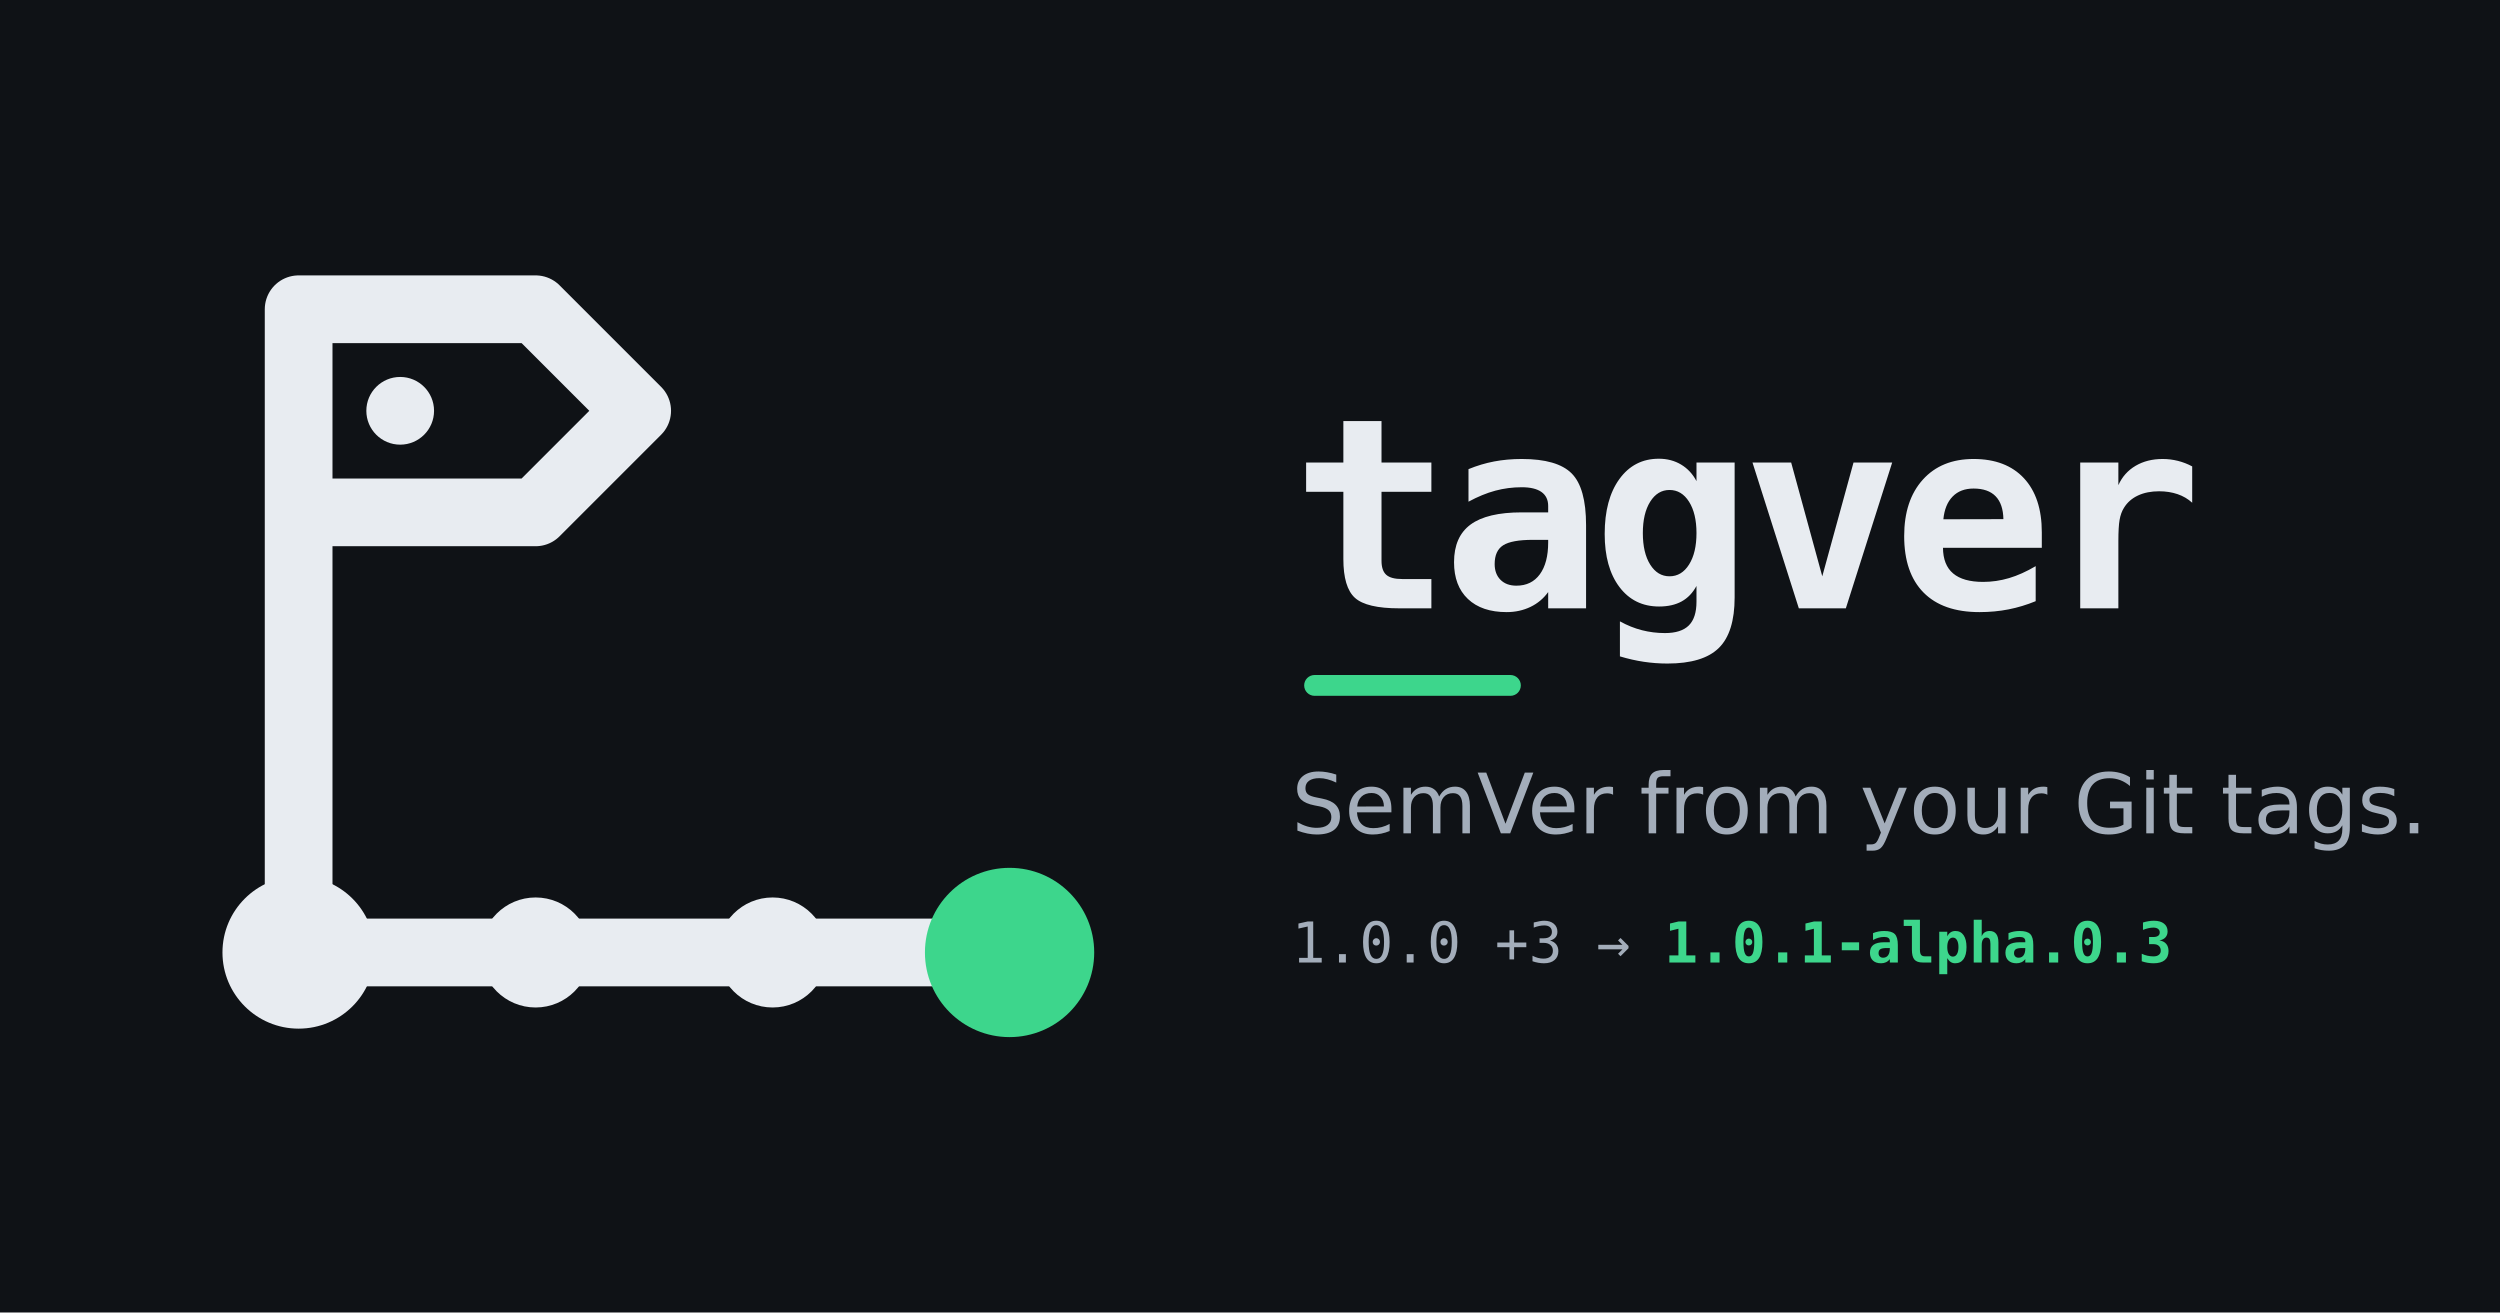
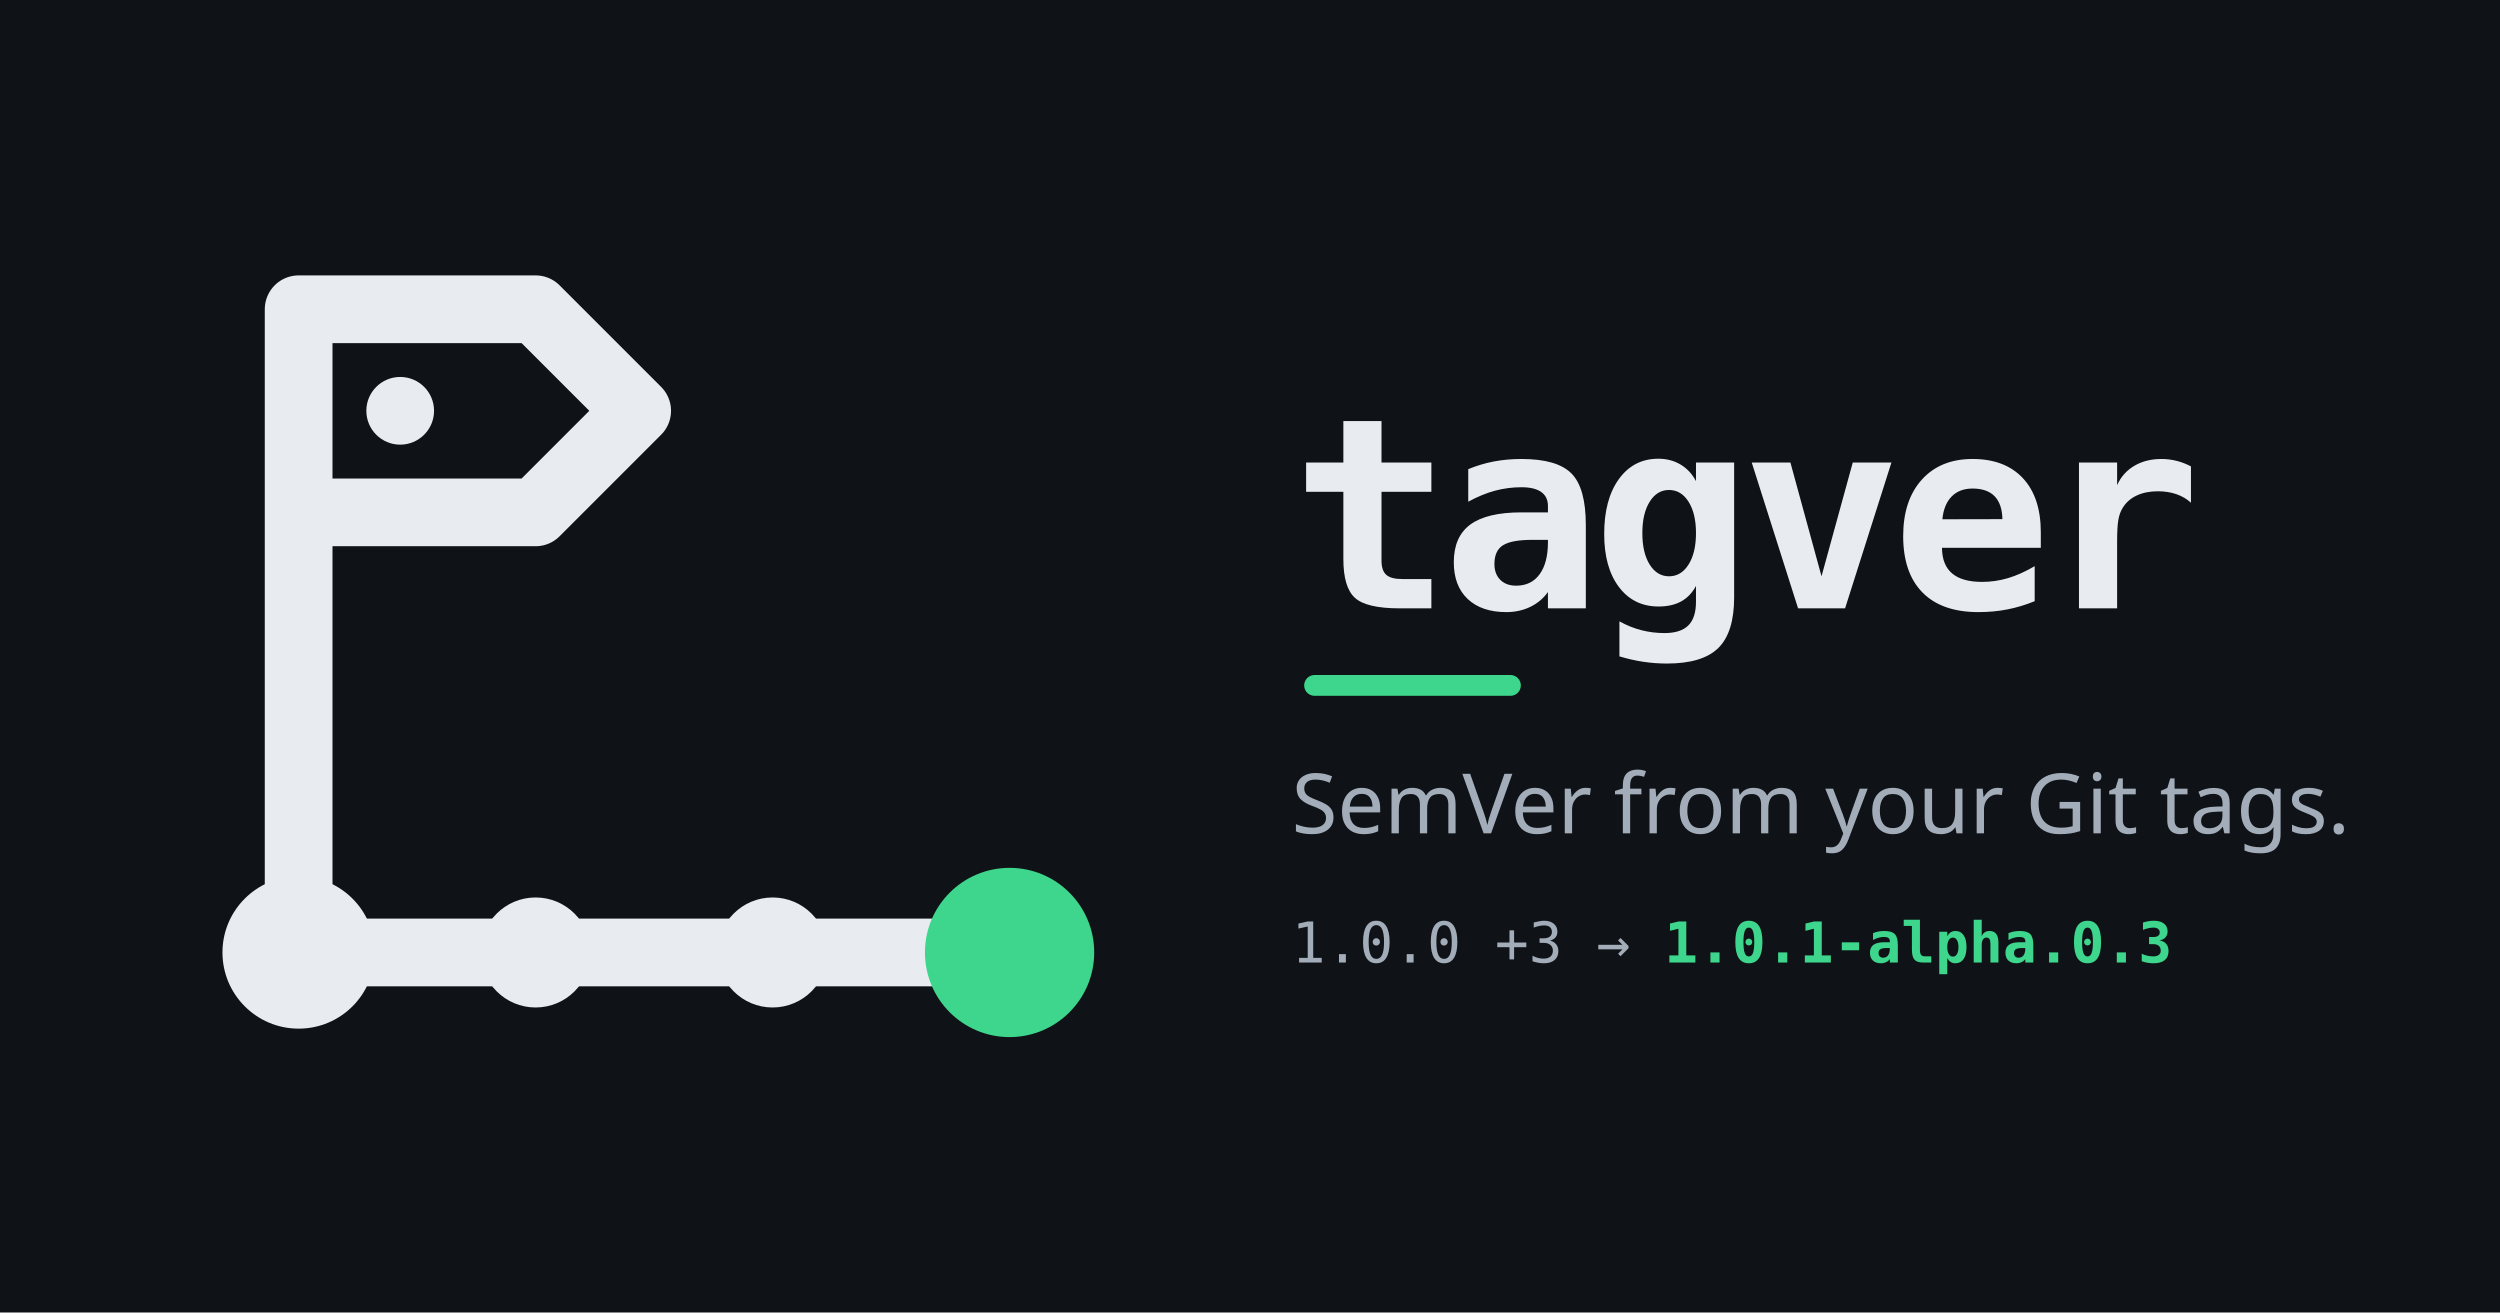
<svg xmlns="http://www.w3.org/2000/svg" viewBox="0 0 1200 630" width="1200" height="630">
  <rect width="1200" height="630" fill="#0F1216" />
  <g transform="translate(0 0)">
    <svg x="56" y="55" width="520" height="520" viewBox="0 0 1024 1024">
      <g transform="translate(-4 -24)">
        <g fill="none" stroke="#E8ECF1" stroke-width="64" stroke-linecap="round" stroke-linejoin="round">
          <path d="M176 816V208H400L496 304L400 400H176" />
          <path d="M176 816H848" />
        </g>
        <g fill="#E8ECF1">
          <circle cx="272" cy="304" r="32" />
          <circle cx="176" cy="816" r="72" />
          <circle cx="400" cy="816" r="52" />
          <circle cx="624" cy="816" r="52" />
        </g>
        <circle cx="848" cy="816" r="80" fill="#3DD68C" />
      </g>
    </svg>
-     <g font-family="Geist Mono, Geist Mono Variable, DejaVu Sans Mono, monospace">
-       <text x="620" y="292" font-size="128" font-weight="600" letter-spacing="-5" fill="#E8ECF1">tagver</text>
-       <rect x="626" y="324" width="104" height="10" rx="5" fill="#3DD68C" />
-     </g>
-     <text x="620" y="400" font-family="Geist, Geist Variable, DejaVu Sans, sans-serif" font-size="40" font-weight="500" fill="#A3ADBA">SemVer from your Git tags.</text>
-     <text x="620" y="462" font-family="Geist Mono, Geist Mono Variable, DejaVu Sans Mono, monospace" font-size="27" fill="#A3ADBA">1.0.0 +3 → <tspan fill="#3DD68C" font-weight="600">1.0.1-alpha.0.3</tspan>
+     <text x="620" y="292" font-family="Geist Mono, monospace" font-size="128" font-weight="600" letter-spacing="-5.12" fill="#E8ECF1">tagver</text>
+     <rect x="626" y="324" width="104" height="10" rx="5" fill="#3DD68C" />
+     <text x="620" y="400" font-family="Geist, sans-serif" font-size="40" font-weight="500" fill="#A3ADBA">SemVer from your Git tags.</text>
+     <text x="620" y="462" font-family="Geist Mono, monospace" font-size="27" font-weight="400" fill="#A3ADBA">1.0.0 +3 → <tspan font-weight="600" fill="#3DD68C">1.0.1-alpha.0.3</tspan>
    </text>
  </g>
</svg>
